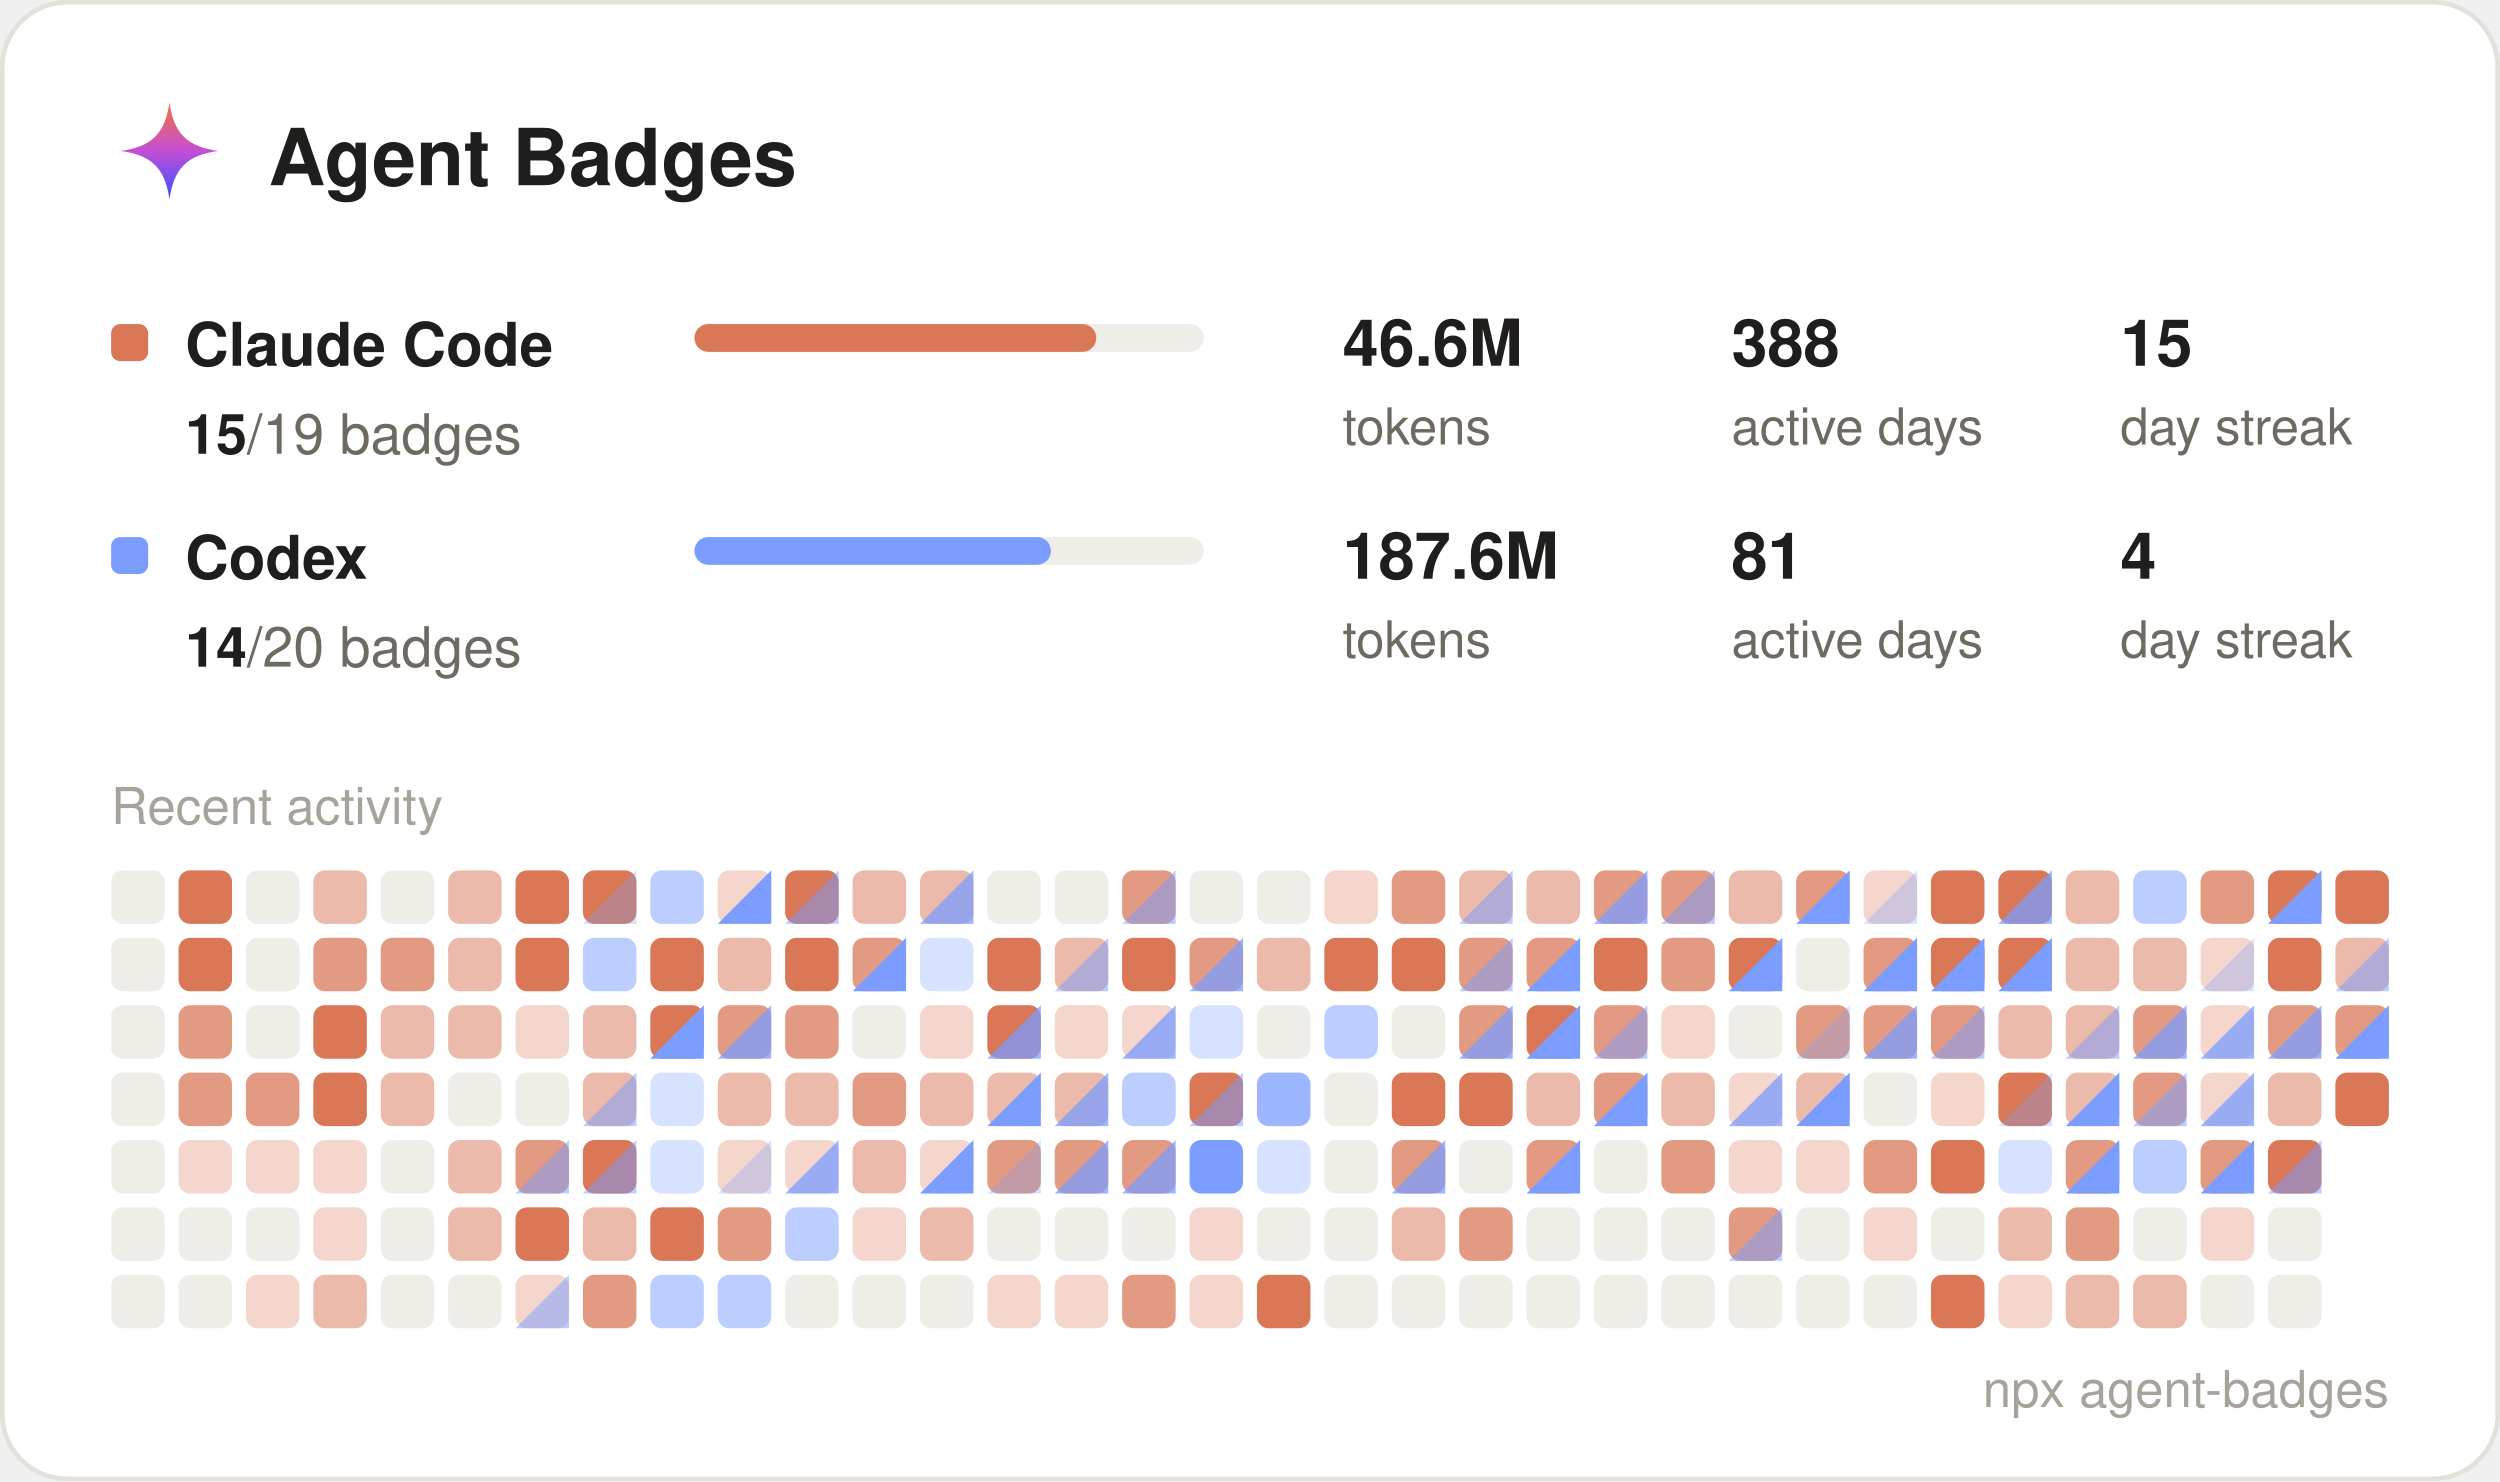
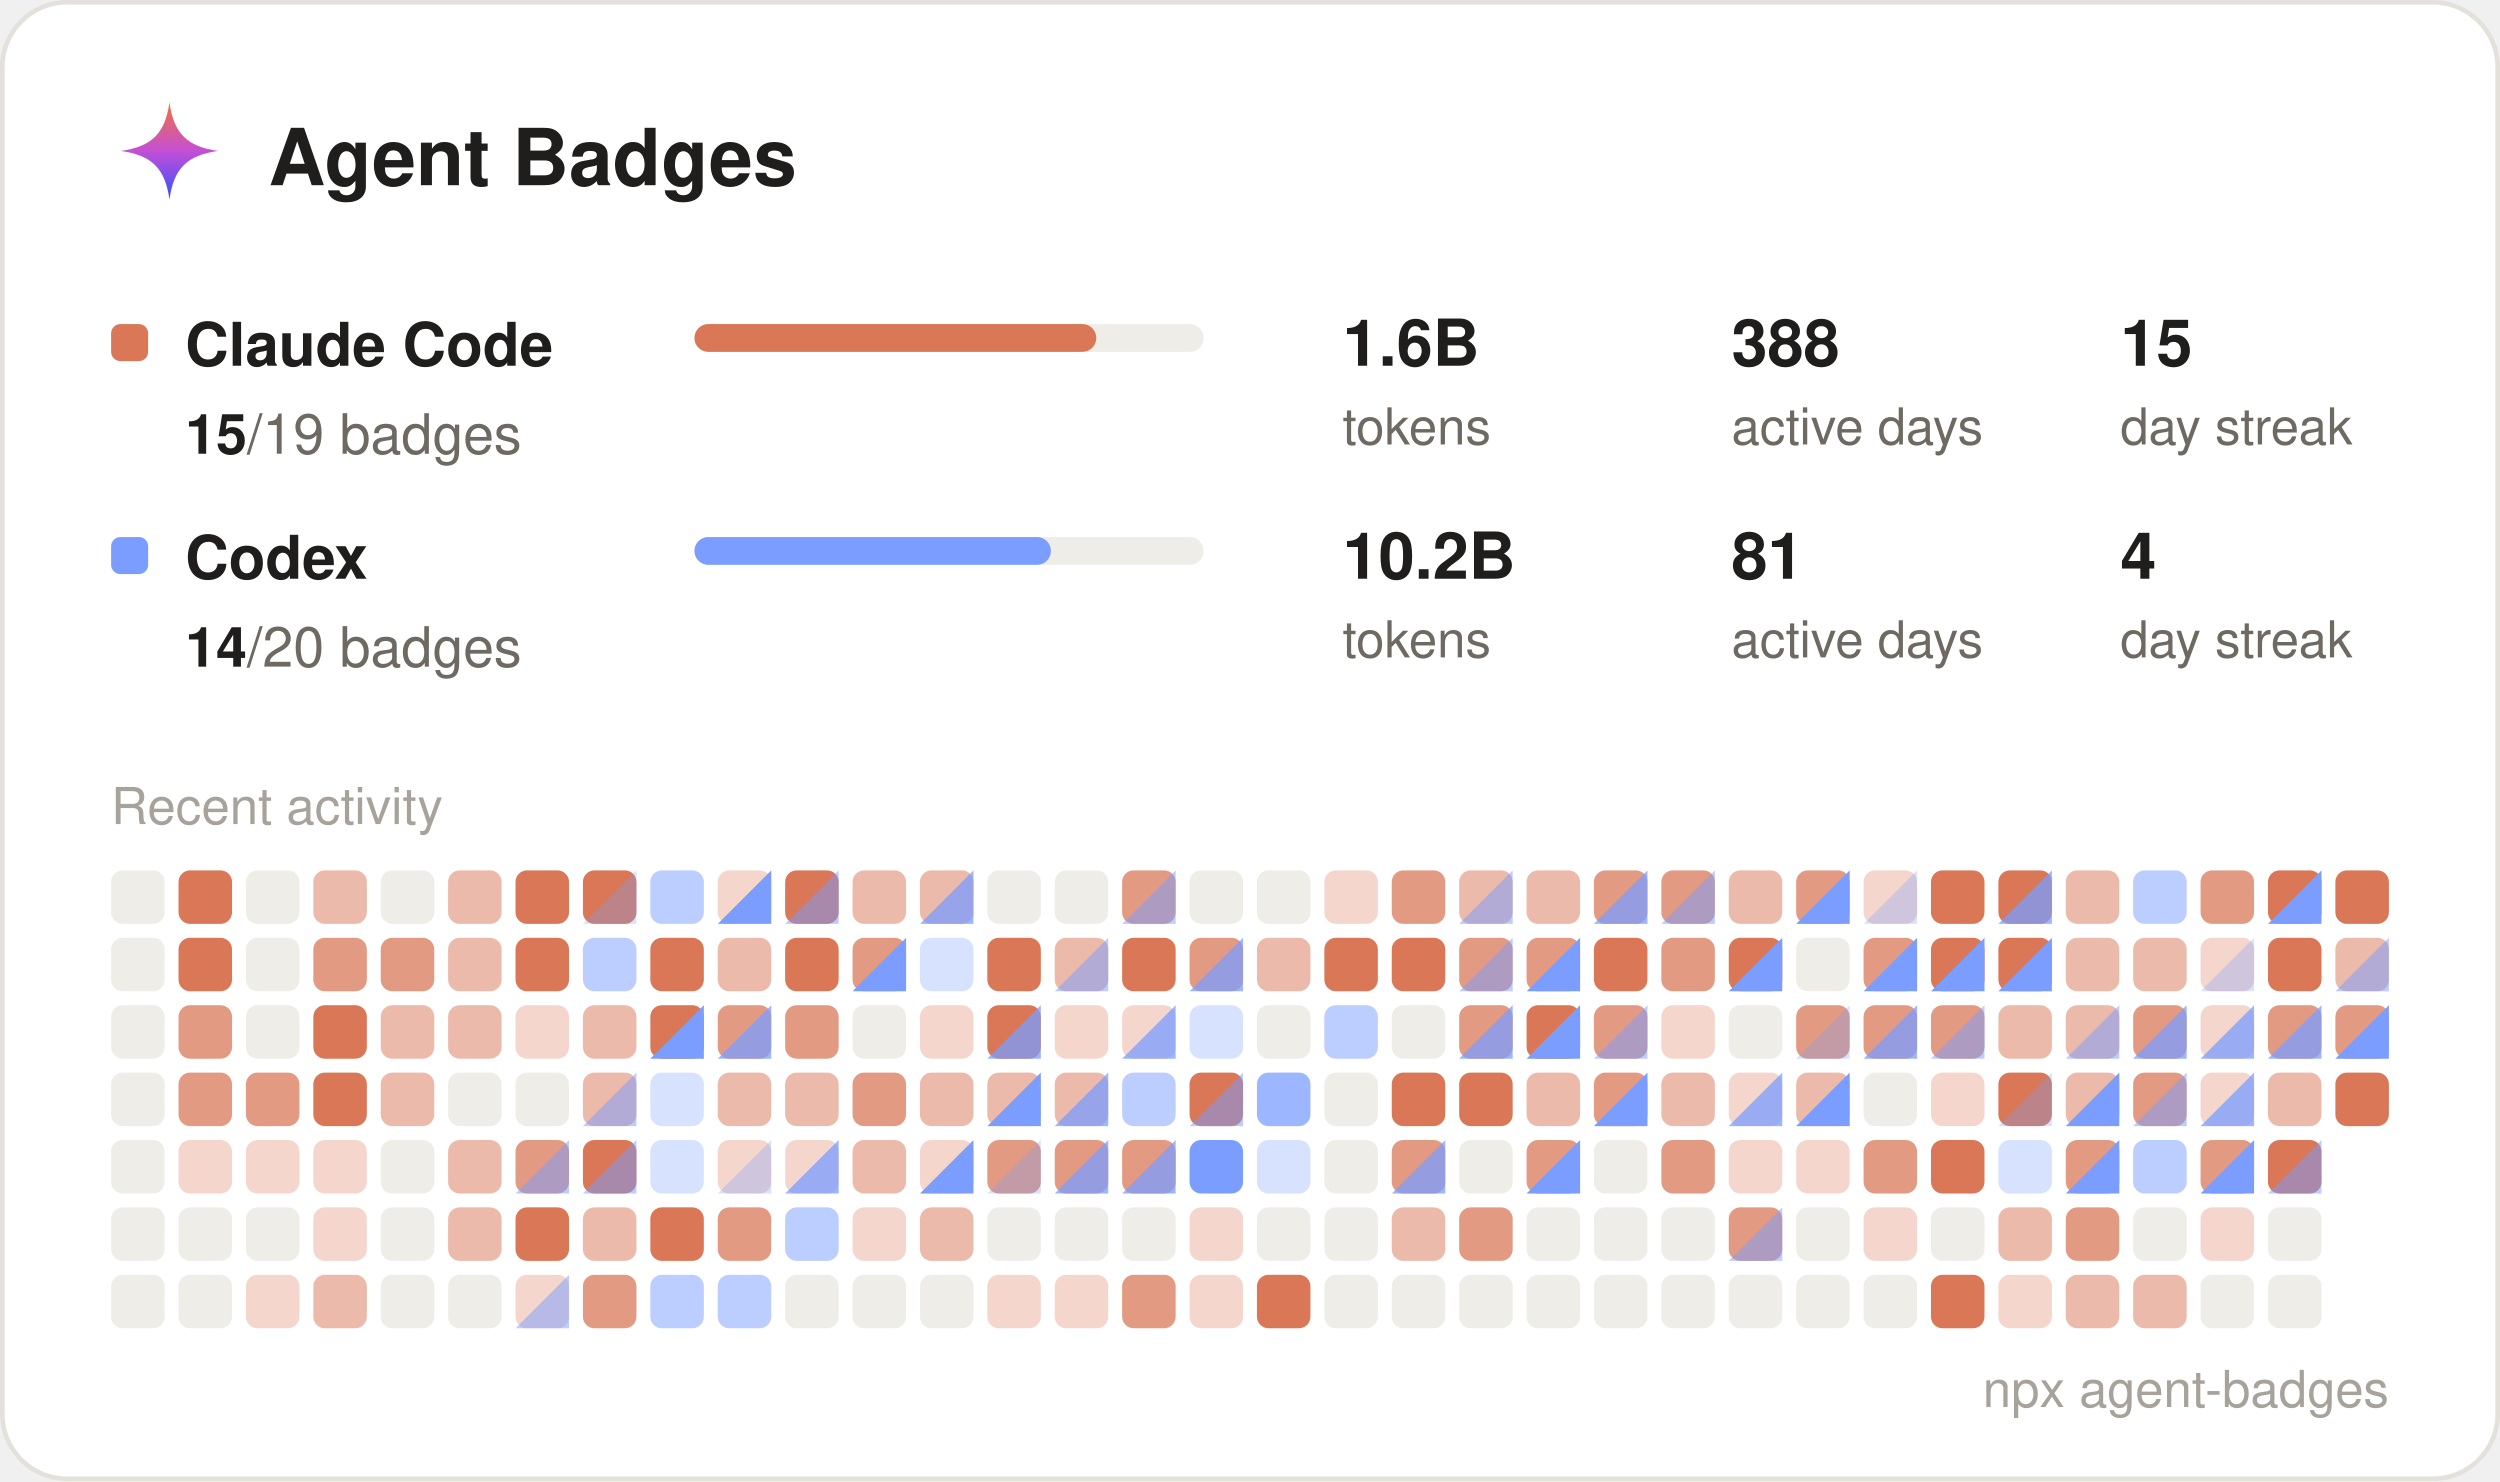
<svg xmlns="http://www.w3.org/2000/svg" width="540" height="319.912" viewBox="0 0 540 319.912" role="img" aria-label="Agent Badges">
  <defs>
    <linearGradient id="ab-spark" x1="0" y1="0" x2="0" y2="1">
      <stop offset="0" stop-color="#F2713A" />
      <stop offset=".5" stop-color="#C44FD6" />
      <stop offset="1" stop-color="#3550FF" />
    </linearGradient>
  </defs>
  <rect x="0.5" y="0.5" width="539" height="318.912" rx="14" fill="#FFFFFF" stroke="#E4E1DA" />
  <path transform="translate(24 20) scale(1.05)" d="M12 2C12.9 8.4 15.6 11.1 22 12C15.6 12.9 12.9 15.6 12 22C11.1 15.6 8.4 12.9 2 12C8.4 11.1 11.1 8.4 12 2Z" fill="url(#ab-spark)" />
  <text x="58" y="40" font-family="-apple-system, BlinkMacSystemFont, 'Segoe UI', Helvetica, Arial, sans-serif" font-size="17" font-weight="600" fill="#1F1E1C">Agent Badges</text>
  <rect x="24" y="70" width="8" height="8" rx="2" fill="#D97757" />
  <text x="40" y="79" font-family="-apple-system, BlinkMacSystemFont, 'Segoe UI', Helvetica, Arial, sans-serif" font-size="13" font-weight="600" fill="#1F1E1C">Claude Code</text>
  <text x="40" y="98" font-family="-apple-system, BlinkMacSystemFont, 'Segoe UI', Helvetica, Arial, sans-serif" font-size="12" fill="#6E6A62">
    <tspan fill="#1F1E1C" font-weight="600">15</tspan>/19 badges</text>
  <rect x="150" y="70" width="110" height="6" rx="3" fill="#EFEDE8" />
  <rect x="150" y="70" width="86.8" height="6" rx="3" fill="#D97757" />
-   <text x="290" y="79" font-family="-apple-system, BlinkMacSystemFont, 'Segoe UI', Helvetica, Arial, sans-serif" font-size="14" font-weight="600" fill="#1F1E1C">46.6M</text>
+   <text x="290" y="79" font-family="-apple-system, BlinkMacSystemFont, 'Segoe UI', Helvetica, Arial, sans-serif" font-size="14" font-weight="600" fill="#1F1E1C">1.6B</text>
  <text x="290" y="96" font-family="-apple-system, BlinkMacSystemFont, 'Segoe UI', Helvetica, Arial, sans-serif" font-size="11" fill="#6E6A62">tokens</text>
  <text x="374" y="79" font-family="-apple-system, BlinkMacSystemFont, 'Segoe UI', Helvetica, Arial, sans-serif" font-size="14" font-weight="600" fill="#1F1E1C">388</text>
  <text x="374" y="96" font-family="-apple-system, BlinkMacSystemFont, 'Segoe UI', Helvetica, Arial, sans-serif" font-size="11" fill="#6E6A62">active days</text>
  <text x="458" y="79" font-family="-apple-system, BlinkMacSystemFont, 'Segoe UI', Helvetica, Arial, sans-serif" font-size="14" font-weight="600" fill="#1F1E1C">15</text>
  <text x="458" y="96" font-family="-apple-system, BlinkMacSystemFont, 'Segoe UI', Helvetica, Arial, sans-serif" font-size="11" fill="#6E6A62">day streak</text>
  <rect x="24" y="116" width="8" height="8" rx="2" fill="#7A9DFF" />
  <text x="40" y="125" font-family="-apple-system, BlinkMacSystemFont, 'Segoe UI', Helvetica, Arial, sans-serif" font-size="13" font-weight="600" fill="#1F1E1C">Codex</text>
  <text x="40" y="144" font-family="-apple-system, BlinkMacSystemFont, 'Segoe UI', Helvetica, Arial, sans-serif" font-size="12" fill="#6E6A62">
    <tspan fill="#1F1E1C" font-weight="600">14</tspan>/20 badges</text>
  <rect x="150" y="116" width="110" height="6" rx="3" fill="#EFEDE8" />
  <rect x="150" y="116" width="77.0" height="6" rx="3" fill="#7A9DFF" />
-   <text x="290" y="125" font-family="-apple-system, BlinkMacSystemFont, 'Segoe UI', Helvetica, Arial, sans-serif" font-size="14" font-weight="600" fill="#1F1E1C">187.6M</text>
+   <text x="290" y="125" font-family="-apple-system, BlinkMacSystemFont, 'Segoe UI', Helvetica, Arial, sans-serif" font-size="14" font-weight="600" fill="#1F1E1C">10.2B</text>
  <text x="290" y="142" font-family="-apple-system, BlinkMacSystemFont, 'Segoe UI', Helvetica, Arial, sans-serif" font-size="11" fill="#6E6A62">tokens</text>
  <text x="374" y="125" font-family="-apple-system, BlinkMacSystemFont, 'Segoe UI', Helvetica, Arial, sans-serif" font-size="14" font-weight="600" fill="#1F1E1C">81</text>
  <text x="374" y="142" font-family="-apple-system, BlinkMacSystemFont, 'Segoe UI', Helvetica, Arial, sans-serif" font-size="11" fill="#6E6A62">active days</text>
  <text x="458" y="125" font-family="-apple-system, BlinkMacSystemFont, 'Segoe UI', Helvetica, Arial, sans-serif" font-size="14" font-weight="600" fill="#1F1E1C">4</text>
  <text x="458" y="142" font-family="-apple-system, BlinkMacSystemFont, 'Segoe UI', Helvetica, Arial, sans-serif" font-size="11" fill="#6E6A62">day streak</text>
  <text x="24" y="178" font-family="-apple-system, BlinkMacSystemFont, 'Segoe UI', Helvetica, Arial, sans-serif" font-size="11" fill="#A7A39A">Recent activity</text>
  <rect x="24" y="188" width="11.56" height="11.56" rx="2.5" fill="#EFEDE8" />
  <rect x="24" y="202.56" width="11.56" height="11.56" rx="2.5" fill="#EFEDE8" />
  <rect x="24" y="217.12" width="11.56" height="11.56" rx="2.5" fill="#EFEDE8" />
  <rect x="24" y="231.68" width="11.56" height="11.56" rx="2.5" fill="#EFEDE8" />
  <rect x="24" y="246.24" width="11.56" height="11.56" rx="2.5" fill="#EFEDE8" />
  <rect x="24" y="260.79" width="11.56" height="11.56" rx="2.5" fill="#EFEDE8" />
  <rect x="24" y="275.35" width="11.56" height="11.56" rx="2.5" fill="#EFEDE8" />
  <rect x="38.56" y="188" width="11.56" height="11.56" rx="2.5" fill="#D97757" fill-opacity="1" />
  <rect x="38.56" y="202.56" width="11.56" height="11.56" rx="2.5" fill="#D97757" fill-opacity="1" />
  <rect x="38.56" y="217.12" width="11.56" height="11.56" rx="2.5" fill="#D97757" fill-opacity="0.74" />
  <rect x="38.56" y="231.68" width="11.56" height="11.56" rx="2.5" fill="#D97757" fill-opacity="0.74" />
  <rect x="38.56" y="246.24" width="11.56" height="11.56" rx="2.5" fill="#D97757" fill-opacity="0.3" />
  <rect x="38.56" y="260.79" width="11.56" height="11.56" rx="2.5" fill="#EFEDE8" />
  <rect x="38.56" y="275.35" width="11.56" height="11.56" rx="2.5" fill="#EFEDE8" />
  <rect x="53.12" y="188" width="11.56" height="11.56" rx="2.5" fill="#EFEDE8" />
  <rect x="53.12" y="202.56" width="11.56" height="11.56" rx="2.5" fill="#EFEDE8" />
  <rect x="53.12" y="217.12" width="11.56" height="11.56" rx="2.5" fill="#EFEDE8" />
  <rect x="53.12" y="231.68" width="11.56" height="11.56" rx="2.5" fill="#D97757" fill-opacity="0.74" />
  <rect x="53.12" y="246.24" width="11.56" height="11.56" rx="2.5" fill="#D97757" fill-opacity="0.3" />
  <rect x="53.12" y="260.79" width="11.56" height="11.56" rx="2.5" fill="#EFEDE8" />
  <rect x="53.12" y="275.35" width="11.56" height="11.56" rx="2.5" fill="#D97757" fill-opacity="0.3" />
  <rect x="67.68" y="188" width="11.56" height="11.56" rx="2.5" fill="#D97757" fill-opacity="0.5" />
  <rect x="67.68" y="202.56" width="11.56" height="11.56" rx="2.5" fill="#D97757" fill-opacity="0.74" />
  <rect x="67.68" y="217.12" width="11.56" height="11.56" rx="2.5" fill="#D97757" fill-opacity="1" />
  <rect x="67.68" y="231.68" width="11.56" height="11.56" rx="2.5" fill="#D97757" fill-opacity="1" />
  <rect x="67.68" y="246.24" width="11.56" height="11.56" rx="2.5" fill="#D97757" fill-opacity="0.3" />
  <rect x="67.68" y="260.79" width="11.56" height="11.56" rx="2.5" fill="#D97757" fill-opacity="0.3" />
  <rect x="67.68" y="275.35" width="11.56" height="11.56" rx="2.5" fill="#D97757" fill-opacity="0.5" />
  <rect x="82.24" y="188" width="11.56" height="11.56" rx="2.5" fill="#EFEDE8" />
  <rect x="82.24" y="202.56" width="11.56" height="11.56" rx="2.5" fill="#D97757" fill-opacity="0.74" />
  <rect x="82.24" y="217.12" width="11.56" height="11.56" rx="2.5" fill="#D97757" fill-opacity="0.5" />
  <rect x="82.24" y="231.68" width="11.56" height="11.56" rx="2.5" fill="#D97757" fill-opacity="0.5" />
  <rect x="82.24" y="246.24" width="11.56" height="11.56" rx="2.5" fill="#EFEDE8" />
  <rect x="82.24" y="260.79" width="11.56" height="11.56" rx="2.5" fill="#EFEDE8" />
  <rect x="82.24" y="275.35" width="11.56" height="11.56" rx="2.5" fill="#EFEDE8" />
  <rect x="96.79" y="188" width="11.56" height="11.56" rx="2.5" fill="#D97757" fill-opacity="0.5" />
  <rect x="96.79" y="202.56" width="11.56" height="11.56" rx="2.5" fill="#D97757" fill-opacity="0.5" />
  <rect x="96.79" y="217.12" width="11.56" height="11.56" rx="2.5" fill="#D97757" fill-opacity="0.5" />
  <rect x="96.79" y="231.68" width="11.56" height="11.56" rx="2.5" fill="#EFEDE8" />
  <rect x="96.79" y="246.24" width="11.56" height="11.56" rx="2.5" fill="#D97757" fill-opacity="0.5" />
  <rect x="96.79" y="260.79" width="11.56" height="11.56" rx="2.5" fill="#D97757" fill-opacity="0.5" />
  <rect x="96.79" y="275.35" width="11.56" height="11.56" rx="2.5" fill="#EFEDE8" />
  <rect x="111.35" y="188" width="11.56" height="11.56" rx="2.5" fill="#D97757" fill-opacity="1" />
  <rect x="111.35" y="202.56" width="11.56" height="11.56" rx="2.5" fill="#D97757" fill-opacity="1" />
  <rect x="111.35" y="217.12" width="11.56" height="11.56" rx="2.5" fill="#D97757" fill-opacity="0.3" />
  <rect x="111.35" y="231.68" width="11.56" height="11.56" rx="2.5" fill="#EFEDE8" />
  <rect x="111.35" y="246.24" width="11.56" height="11.56" rx="2.5" fill="#D97757" fill-opacity="0.74" />
  <path d="M122.91 246.24V257.8H111.35Z" fill="#7A9DFF" fill-opacity="0.5" />
  <rect x="111.35" y="260.79" width="11.56" height="11.56" rx="2.5" fill="#D97757" fill-opacity="1" />
  <rect x="111.35" y="275.35" width="11.56" height="11.56" rx="2.5" fill="#D97757" fill-opacity="0.3" />
  <path d="M122.91 275.35V286.91H111.35Z" fill="#7A9DFF" fill-opacity="0.5" />
  <rect x="125.91" y="188" width="11.56" height="11.56" rx="2.5" fill="#D97757" fill-opacity="1" />
  <path d="M137.47 188V199.56H125.91Z" fill="#7A9DFF" fill-opacity="0.3" />
  <rect x="125.91" y="202.56" width="11.56" height="11.56" rx="2.5" fill="#7A9DFF" fill-opacity="0.5" />
  <rect x="125.91" y="217.12" width="11.56" height="11.56" rx="2.5" fill="#D97757" fill-opacity="0.5" />
  <rect x="125.91" y="231.68" width="11.56" height="11.56" rx="2.5" fill="#D97757" fill-opacity="0.5" />
  <path d="M137.47 231.68V243.24H125.91Z" fill="#7A9DFF" fill-opacity="0.5" />
  <rect x="125.91" y="246.24" width="11.56" height="11.56" rx="2.5" fill="#D97757" fill-opacity="1" />
  <path d="M137.47 246.24V257.8H125.91Z" fill="#7A9DFF" fill-opacity="0.5" />
  <rect x="125.91" y="260.79" width="11.56" height="11.56" rx="2.5" fill="#D97757" fill-opacity="0.5" />
  <rect x="125.91" y="275.35" width="11.56" height="11.56" rx="2.5" fill="#D97757" fill-opacity="0.74" />
  <rect x="140.47" y="188" width="11.56" height="11.56" rx="2.5" fill="#7A9DFF" fill-opacity="0.5" />
  <rect x="140.47" y="202.56" width="11.56" height="11.56" rx="2.5" fill="#D97757" fill-opacity="1" />
  <rect x="140.47" y="217.12" width="11.56" height="11.56" rx="2.5" fill="#D97757" fill-opacity="1" />
  <path d="M152.03 217.12V228.68H140.47Z" fill="#7A9DFF" fill-opacity="1" />
  <rect x="140.47" y="231.68" width="11.56" height="11.56" rx="2.5" fill="#7A9DFF" fill-opacity="0.3" />
  <rect x="140.47" y="246.24" width="11.56" height="11.56" rx="2.5" fill="#7A9DFF" fill-opacity="0.3" />
  <rect x="140.47" y="260.79" width="11.56" height="11.56" rx="2.5" fill="#D97757" fill-opacity="1" />
  <rect x="140.47" y="275.35" width="11.56" height="11.56" rx="2.5" fill="#7A9DFF" fill-opacity="0.5" />
  <rect x="155.03" y="188" width="11.56" height="11.56" rx="2.5" fill="#D97757" fill-opacity="0.3" />
  <path d="M166.59 188V199.56H155.03Z" fill="#7A9DFF" fill-opacity="1" />
  <rect x="155.03" y="202.56" width="11.56" height="11.56" rx="2.5" fill="#D97757" fill-opacity="0.5" />
  <rect x="155.03" y="217.12" width="11.56" height="11.56" rx="2.5" fill="#D97757" fill-opacity="0.74" />
  <path d="M166.59 217.12V228.68H155.03Z" fill="#7A9DFF" fill-opacity="0.74" />
  <rect x="155.03" y="231.68" width="11.56" height="11.56" rx="2.5" fill="#D97757" fill-opacity="0.5" />
  <rect x="155.03" y="246.24" width="11.56" height="11.56" rx="2.5" fill="#D97757" fill-opacity="0.3" />
  <path d="M166.59 246.24V257.8H155.03Z" fill="#7A9DFF" fill-opacity="0.3" />
  <rect x="155.03" y="260.79" width="11.56" height="11.56" rx="2.5" fill="#D97757" fill-opacity="0.74" />
  <rect x="155.03" y="275.35" width="11.56" height="11.56" rx="2.5" fill="#7A9DFF" fill-opacity="0.5" />
  <rect x="169.59" y="188" width="11.56" height="11.56" rx="2.5" fill="#D97757" fill-opacity="1" />
  <path d="M181.15 188V199.56H169.59Z" fill="#7A9DFF" fill-opacity="0.5" />
  <rect x="169.59" y="202.56" width="11.56" height="11.56" rx="2.5" fill="#D97757" fill-opacity="1" />
  <rect x="169.59" y="217.12" width="11.56" height="11.56" rx="2.5" fill="#D97757" fill-opacity="0.74" />
  <rect x="169.59" y="231.68" width="11.56" height="11.56" rx="2.5" fill="#D97757" fill-opacity="0.5" />
  <rect x="169.59" y="246.24" width="11.56" height="11.56" rx="2.5" fill="#D97757" fill-opacity="0.3" />
  <path d="M181.15 246.24V257.8H169.59Z" fill="#7A9DFF" fill-opacity="0.74" />
  <rect x="169.59" y="260.79" width="11.56" height="11.56" rx="2.5" fill="#7A9DFF" fill-opacity="0.5" />
  <rect x="169.59" y="275.35" width="11.56" height="11.56" rx="2.5" fill="#EFEDE8" />
  <rect x="184.15" y="188" width="11.56" height="11.56" rx="2.5" fill="#D97757" fill-opacity="0.5" />
  <rect x="184.15" y="202.56" width="11.56" height="11.56" rx="2.5" fill="#D97757" fill-opacity="0.74" />
  <path d="M195.71 202.56V214.12H184.15Z" fill="#7A9DFF" fill-opacity="1" />
  <rect x="184.15" y="217.12" width="11.56" height="11.56" rx="2.5" fill="#EFEDE8" />
  <rect x="184.15" y="231.68" width="11.56" height="11.56" rx="2.5" fill="#D97757" fill-opacity="0.74" />
  <rect x="184.15" y="246.24" width="11.56" height="11.56" rx="2.5" fill="#D97757" fill-opacity="0.5" />
  <rect x="184.15" y="260.79" width="11.56" height="11.56" rx="2.5" fill="#D97757" fill-opacity="0.3" />
  <rect x="184.15" y="275.35" width="11.56" height="11.56" rx="2.5" fill="#EFEDE8" />
  <rect x="198.71" y="188" width="11.56" height="11.56" rx="2.5" fill="#D97757" fill-opacity="0.5" />
  <path d="M210.27 188V199.56H198.71Z" fill="#7A9DFF" fill-opacity="0.74" />
  <rect x="198.71" y="202.56" width="11.56" height="11.56" rx="2.5" fill="#7A9DFF" fill-opacity="0.3" />
  <rect x="198.71" y="217.12" width="11.56" height="11.56" rx="2.5" fill="#D97757" fill-opacity="0.3" />
  <rect x="198.71" y="231.68" width="11.56" height="11.56" rx="2.5" fill="#D97757" fill-opacity="0.5" />
  <rect x="198.71" y="246.24" width="11.56" height="11.56" rx="2.5" fill="#D97757" fill-opacity="0.3" />
  <path d="M210.27 246.24V257.8H198.71Z" fill="#7A9DFF" fill-opacity="1" />
  <rect x="198.71" y="260.79" width="11.56" height="11.56" rx="2.5" fill="#D97757" fill-opacity="0.5" />
  <rect x="198.71" y="275.35" width="11.56" height="11.56" rx="2.5" fill="#EFEDE8" />
  <rect x="213.26" y="188" width="11.56" height="11.56" rx="2.5" fill="#EFEDE8" />
  <rect x="213.26" y="202.56" width="11.56" height="11.56" rx="2.5" fill="#D97757" fill-opacity="1" />
  <rect x="213.26" y="217.12" width="11.56" height="11.56" rx="2.5" fill="#D97757" fill-opacity="1" />
  <path d="M224.82 217.12V228.68H213.26Z" fill="#7A9DFF" fill-opacity="0.74" />
  <rect x="213.26" y="231.68" width="11.56" height="11.56" rx="2.5" fill="#D97757" fill-opacity="0.5" />
  <path d="M224.82 231.68V243.24H213.26Z" fill="#7A9DFF" fill-opacity="1" />
  <rect x="213.26" y="246.24" width="11.56" height="11.56" rx="2.5" fill="#D97757" fill-opacity="0.74" />
  <path d="M224.82 246.24V257.8H213.26Z" fill="#7A9DFF" fill-opacity="0.3" />
  <rect x="213.26" y="260.79" width="11.56" height="11.56" rx="2.5" fill="#EFEDE8" />
  <rect x="213.26" y="275.35" width="11.56" height="11.56" rx="2.5" fill="#D97757" fill-opacity="0.3" />
  <rect x="227.82" y="188" width="11.56" height="11.56" rx="2.5" fill="#EFEDE8" />
  <rect x="227.82" y="202.56" width="11.56" height="11.56" rx="2.5" fill="#D97757" fill-opacity="0.5" />
  <path d="M239.38 202.56V214.12H227.82Z" fill="#7A9DFF" fill-opacity="0.5" />
  <rect x="227.82" y="217.12" width="11.56" height="11.56" rx="2.5" fill="#D97757" fill-opacity="0.3" />
  <rect x="227.82" y="231.68" width="11.56" height="11.56" rx="2.5" fill="#D97757" fill-opacity="0.5" />
  <path d="M239.38 231.68V243.24H227.82Z" fill="#7A9DFF" fill-opacity="0.74" />
  <rect x="227.82" y="246.24" width="11.56" height="11.56" rx="2.5" fill="#D97757" fill-opacity="0.74" />
  <path d="M239.38 246.24V257.8H227.82Z" fill="#7A9DFF" fill-opacity="0.74" />
  <rect x="227.82" y="260.79" width="11.56" height="11.56" rx="2.5" fill="#EFEDE8" />
  <rect x="227.82" y="275.35" width="11.56" height="11.56" rx="2.5" fill="#D97757" fill-opacity="0.3" />
  <rect x="242.38" y="188" width="11.56" height="11.56" rx="2.5" fill="#D97757" fill-opacity="0.74" />
  <path d="M253.94 188V199.56H242.38Z" fill="#7A9DFF" fill-opacity="0.5" />
  <rect x="242.38" y="202.56" width="11.56" height="11.56" rx="2.5" fill="#D97757" fill-opacity="1" />
  <rect x="242.38" y="217.12" width="11.56" height="11.56" rx="2.5" fill="#D97757" fill-opacity="0.3" />
  <path d="M253.94 217.12V228.68H242.38Z" fill="#7A9DFF" fill-opacity="0.74" />
  <rect x="242.38" y="231.68" width="11.56" height="11.56" rx="2.5" fill="#7A9DFF" fill-opacity="0.5" />
  <rect x="242.38" y="246.24" width="11.56" height="11.56" rx="2.5" fill="#D97757" fill-opacity="0.74" />
  <path d="M253.94 246.24V257.8H242.38Z" fill="#7A9DFF" fill-opacity="0.74" />
  <rect x="242.38" y="260.79" width="11.56" height="11.56" rx="2.5" fill="#EFEDE8" />
  <rect x="242.38" y="275.35" width="11.56" height="11.56" rx="2.5" fill="#D97757" fill-opacity="0.74" />
  <rect x="256.94" y="188" width="11.56" height="11.56" rx="2.5" fill="#EFEDE8" />
  <rect x="256.94" y="202.56" width="11.56" height="11.56" rx="2.5" fill="#D97757" fill-opacity="0.74" />
  <path d="M268.5 202.56V214.12H256.94Z" fill="#7A9DFF" fill-opacity="0.74" />
  <rect x="256.94" y="217.12" width="11.56" height="11.56" rx="2.5" fill="#7A9DFF" fill-opacity="0.3" />
  <rect x="256.94" y="231.68" width="11.56" height="11.56" rx="2.5" fill="#D97757" fill-opacity="1" />
  <path d="M268.5 231.68V243.24H256.94Z" fill="#7A9DFF" fill-opacity="0.5" />
  <rect x="256.94" y="246.24" width="11.56" height="11.56" rx="2.5" fill="#7A9DFF" fill-opacity="1" />
  <rect x="256.94" y="260.79" width="11.56" height="11.56" rx="2.5" fill="#D97757" fill-opacity="0.3" />
  <rect x="256.94" y="275.35" width="11.56" height="11.56" rx="2.5" fill="#D97757" fill-opacity="0.3" />
  <rect x="271.5" y="188" width="11.56" height="11.56" rx="2.5" fill="#EFEDE8" />
  <rect x="271.5" y="202.56" width="11.56" height="11.56" rx="2.5" fill="#D97757" fill-opacity="0.5" />
  <rect x="271.5" y="217.12" width="11.56" height="11.56" rx="2.5" fill="#EFEDE8" />
  <rect x="271.5" y="231.68" width="11.56" height="11.56" rx="2.5" fill="#7A9DFF" fill-opacity="0.74" />
  <rect x="271.5" y="246.24" width="11.56" height="11.56" rx="2.5" fill="#7A9DFF" fill-opacity="0.3" />
  <rect x="271.5" y="260.79" width="11.56" height="11.56" rx="2.5" fill="#EFEDE8" />
  <rect x="271.5" y="275.35" width="11.56" height="11.56" rx="2.5" fill="#D97757" fill-opacity="1" />
  <rect x="286.06" y="188" width="11.56" height="11.56" rx="2.5" fill="#D97757" fill-opacity="0.3" />
  <rect x="286.06" y="202.56" width="11.56" height="11.56" rx="2.5" fill="#D97757" fill-opacity="1" />
  <rect x="286.06" y="217.12" width="11.56" height="11.56" rx="2.5" fill="#7A9DFF" fill-opacity="0.5" />
  <rect x="286.06" y="231.68" width="11.56" height="11.56" rx="2.5" fill="#EFEDE8" />
  <rect x="286.06" y="246.24" width="11.56" height="11.56" rx="2.5" fill="#EFEDE8" />
  <rect x="286.06" y="260.79" width="11.56" height="11.56" rx="2.5" fill="#EFEDE8" />
  <rect x="286.06" y="275.35" width="11.56" height="11.56" rx="2.5" fill="#EFEDE8" />
  <rect x="300.62" y="188" width="11.56" height="11.56" rx="2.5" fill="#D97757" fill-opacity="0.74" />
  <rect x="300.62" y="202.56" width="11.56" height="11.56" rx="2.5" fill="#D97757" fill-opacity="1" />
  <rect x="300.62" y="217.12" width="11.56" height="11.56" rx="2.5" fill="#EFEDE8" />
  <rect x="300.62" y="231.68" width="11.56" height="11.56" rx="2.5" fill="#D97757" fill-opacity="1" />
  <rect x="300.62" y="246.24" width="11.56" height="11.56" rx="2.5" fill="#D97757" fill-opacity="0.74" />
  <path d="M312.18 246.24V257.8H300.62Z" fill="#7A9DFF" fill-opacity="0.74" />
  <rect x="300.62" y="260.79" width="11.56" height="11.56" rx="2.5" fill="#D97757" fill-opacity="0.5" />
  <rect x="300.62" y="275.35" width="11.56" height="11.56" rx="2.5" fill="#EFEDE8" />
  <rect x="315.18" y="188" width="11.56" height="11.56" rx="2.5" fill="#D97757" fill-opacity="0.5" />
  <path d="M326.74 188V199.56H315.18Z" fill="#7A9DFF" fill-opacity="0.5" />
  <rect x="315.18" y="202.56" width="11.56" height="11.56" rx="2.5" fill="#D97757" fill-opacity="0.74" />
  <path d="M326.74 202.56V214.12H315.18Z" fill="#7A9DFF" fill-opacity="0.5" />
  <rect x="315.18" y="217.12" width="11.56" height="11.56" rx="2.5" fill="#D97757" fill-opacity="0.74" />
  <path d="M326.74 217.12V228.68H315.18Z" fill="#7A9DFF" fill-opacity="0.74" />
  <rect x="315.18" y="231.68" width="11.56" height="11.56" rx="2.5" fill="#D97757" fill-opacity="1" />
  <rect x="315.18" y="246.24" width="11.56" height="11.56" rx="2.5" fill="#EFEDE8" />
  <rect x="315.18" y="260.79" width="11.56" height="11.56" rx="2.5" fill="#D97757" fill-opacity="0.74" />
  <rect x="315.18" y="275.35" width="11.56" height="11.56" rx="2.5" fill="#EFEDE8" />
  <rect x="329.74" y="188" width="11.56" height="11.56" rx="2.5" fill="#D97757" fill-opacity="0.5" />
  <rect x="329.74" y="202.56" width="11.56" height="11.56" rx="2.5" fill="#D97757" fill-opacity="0.74" />
  <path d="M341.3 202.56V214.12H329.74Z" fill="#7A9DFF" fill-opacity="1" />
  <rect x="329.74" y="217.12" width="11.56" height="11.56" rx="2.5" fill="#D97757" fill-opacity="1" />
  <path d="M341.3 217.12V228.68H329.74Z" fill="#7A9DFF" fill-opacity="1" />
  <rect x="329.74" y="231.68" width="11.56" height="11.56" rx="2.5" fill="#D97757" fill-opacity="0.5" />
  <rect x="329.74" y="246.24" width="11.56" height="11.56" rx="2.5" fill="#D97757" fill-opacity="0.74" />
  <path d="M341.3 246.24V257.8H329.74Z" fill="#7A9DFF" fill-opacity="1" />
  <rect x="329.74" y="260.79" width="11.56" height="11.56" rx="2.5" fill="#EFEDE8" />
  <rect x="329.74" y="275.35" width="11.56" height="11.56" rx="2.5" fill="#EFEDE8" />
  <rect x="344.29" y="188" width="11.56" height="11.56" rx="2.5" fill="#D97757" fill-opacity="0.74" />
  <path d="M355.85 188V199.56H344.29Z" fill="#7A9DFF" fill-opacity="0.74" />
  <rect x="344.29" y="202.56" width="11.56" height="11.56" rx="2.5" fill="#D97757" fill-opacity="1" />
  <rect x="344.29" y="217.12" width="11.56" height="11.56" rx="2.5" fill="#D97757" fill-opacity="0.74" />
  <path d="M355.85 217.12V228.68H344.29Z" fill="#7A9DFF" fill-opacity="0.5" />
  <rect x="344.29" y="231.68" width="11.56" height="11.56" rx="2.5" fill="#D97757" fill-opacity="0.74" />
  <path d="M355.85 231.68V243.24H344.29Z" fill="#7A9DFF" fill-opacity="1" />
  <rect x="344.29" y="246.24" width="11.56" height="11.56" rx="2.5" fill="#EFEDE8" />
  <rect x="344.29" y="260.79" width="11.56" height="11.56" rx="2.5" fill="#EFEDE8" />
  <rect x="344.29" y="275.35" width="11.56" height="11.56" rx="2.5" fill="#EFEDE8" />
  <rect x="358.85" y="188" width="11.56" height="11.56" rx="2.5" fill="#D97757" fill-opacity="0.74" />
  <path d="M370.41 188V199.56H358.85Z" fill="#7A9DFF" fill-opacity="0.5" />
  <rect x="358.85" y="202.56" width="11.56" height="11.56" rx="2.5" fill="#D97757" fill-opacity="0.74" />
  <rect x="358.85" y="217.12" width="11.56" height="11.56" rx="2.5" fill="#D97757" fill-opacity="0.3" />
  <rect x="358.85" y="231.68" width="11.56" height="11.56" rx="2.5" fill="#D97757" fill-opacity="0.5" />
  <rect x="358.85" y="246.24" width="11.56" height="11.56" rx="2.5" fill="#D97757" fill-opacity="0.74" />
  <rect x="358.85" y="260.79" width="11.56" height="11.56" rx="2.5" fill="#EFEDE8" />
  <rect x="358.85" y="275.35" width="11.56" height="11.56" rx="2.5" fill="#EFEDE8" />
  <rect x="373.41" y="188" width="11.56" height="11.56" rx="2.5" fill="#D97757" fill-opacity="0.5" />
  <rect x="373.41" y="202.56" width="11.56" height="11.56" rx="2.5" fill="#D97757" fill-opacity="1" />
  <path d="M384.97 202.56V214.12H373.41Z" fill="#7A9DFF" fill-opacity="1" />
  <rect x="373.41" y="217.12" width="11.56" height="11.56" rx="2.5" fill="#EFEDE8" />
  <rect x="373.41" y="231.68" width="11.56" height="11.56" rx="2.5" fill="#D97757" fill-opacity="0.3" />
  <path d="M384.97 231.68V243.24H373.41Z" fill="#7A9DFF" fill-opacity="0.74" />
  <rect x="373.41" y="246.24" width="11.56" height="11.56" rx="2.5" fill="#D97757" fill-opacity="0.3" />
  <rect x="373.41" y="260.79" width="11.56" height="11.56" rx="2.5" fill="#D97757" fill-opacity="0.74" />
  <path d="M384.97 260.79V272.35H373.41Z" fill="#7A9DFF" fill-opacity="0.5" />
  <rect x="373.41" y="275.35" width="11.56" height="11.56" rx="2.5" fill="#EFEDE8" />
  <rect x="387.97" y="188" width="11.56" height="11.56" rx="2.5" fill="#D97757" fill-opacity="0.74" />
  <path d="M399.53 188V199.56H387.97Z" fill="#7A9DFF" fill-opacity="1" />
  <rect x="387.97" y="202.56" width="11.56" height="11.56" rx="2.5" fill="#EFEDE8" />
  <rect x="387.97" y="217.12" width="11.56" height="11.56" rx="2.5" fill="#D97757" fill-opacity="0.74" />
  <path d="M399.53 217.12V228.68H387.97Z" fill="#7A9DFF" fill-opacity="0.3" />
  <rect x="387.97" y="231.68" width="11.56" height="11.56" rx="2.5" fill="#D97757" fill-opacity="0.5" />
  <path d="M399.53 231.68V243.24H387.97Z" fill="#7A9DFF" fill-opacity="1" />
  <rect x="387.97" y="246.24" width="11.56" height="11.56" rx="2.5" fill="#D97757" fill-opacity="0.3" />
  <rect x="387.97" y="260.79" width="11.56" height="11.56" rx="2.5" fill="#EFEDE8" />
  <rect x="387.97" y="275.35" width="11.56" height="11.56" rx="2.5" fill="#EFEDE8" />
  <rect x="402.53" y="188" width="11.56" height="11.56" rx="2.5" fill="#D97757" fill-opacity="0.3" />
  <path d="M414.09 188V199.56H402.53Z" fill="#7A9DFF" fill-opacity="0.3" />
  <rect x="402.53" y="202.56" width="11.56" height="11.56" rx="2.5" fill="#D97757" fill-opacity="0.74" />
  <path d="M414.09 202.56V214.12H402.53Z" fill="#7A9DFF" fill-opacity="1" />
  <rect x="402.53" y="217.12" width="11.56" height="11.56" rx="2.5" fill="#D97757" fill-opacity="0.74" />
  <path d="M414.09 217.12V228.68H402.53Z" fill="#7A9DFF" fill-opacity="0.74" />
  <rect x="402.53" y="231.68" width="11.56" height="11.56" rx="2.5" fill="#EFEDE8" />
  <rect x="402.53" y="246.24" width="11.56" height="11.56" rx="2.5" fill="#D97757" fill-opacity="0.74" />
  <rect x="402.53" y="260.79" width="11.56" height="11.56" rx="2.5" fill="#D97757" fill-opacity="0.3" />
  <rect x="402.53" y="275.35" width="11.56" height="11.56" rx="2.5" fill="#EFEDE8" />
  <rect x="417.09" y="188" width="11.56" height="11.56" rx="2.5" fill="#D97757" fill-opacity="1" />
  <rect x="417.09" y="202.56" width="11.56" height="11.56" rx="2.5" fill="#D97757" fill-opacity="1" />
  <path d="M428.65 202.56V214.12H417.09Z" fill="#7A9DFF" fill-opacity="1" />
  <rect x="417.09" y="217.12" width="11.56" height="11.56" rx="2.5" fill="#D97757" fill-opacity="0.74" />
  <path d="M428.65 217.12V228.68H417.09Z" fill="#7A9DFF" fill-opacity="0.5" />
  <rect x="417.09" y="231.68" width="11.56" height="11.56" rx="2.5" fill="#D97757" fill-opacity="0.3" />
  <rect x="417.09" y="246.24" width="11.56" height="11.56" rx="2.5" fill="#D97757" fill-opacity="1" />
  <rect x="417.09" y="260.79" width="11.56" height="11.56" rx="2.5" fill="#EFEDE8" />
  <rect x="417.09" y="275.35" width="11.56" height="11.56" rx="2.5" fill="#D97757" fill-opacity="1" />
  <rect x="431.65" y="188" width="11.56" height="11.56" rx="2.5" fill="#D97757" fill-opacity="1" />
  <path d="M443.21 188V199.56H431.65Z" fill="#7A9DFF" fill-opacity="0.74" />
  <rect x="431.65" y="202.56" width="11.56" height="11.56" rx="2.5" fill="#D97757" fill-opacity="1" />
  <path d="M443.21 202.56V214.12H431.65Z" fill="#7A9DFF" fill-opacity="1" />
  <rect x="431.65" y="217.12" width="11.56" height="11.56" rx="2.5" fill="#D97757" fill-opacity="0.5" />
  <rect x="431.65" y="231.68" width="11.56" height="11.56" rx="2.5" fill="#D97757" fill-opacity="1" />
  <path d="M443.21 231.68V243.24H431.65Z" fill="#7A9DFF" fill-opacity="0.3" />
  <rect x="431.65" y="246.24" width="11.56" height="11.56" rx="2.5" fill="#7A9DFF" fill-opacity="0.3" />
  <rect x="431.65" y="260.79" width="11.56" height="11.56" rx="2.5" fill="#D97757" fill-opacity="0.5" />
  <rect x="431.65" y="275.35" width="11.56" height="11.56" rx="2.5" fill="#D97757" fill-opacity="0.3" />
  <rect x="446.21" y="188" width="11.56" height="11.56" rx="2.5" fill="#D97757" fill-opacity="0.5" />
  <rect x="446.21" y="202.56" width="11.56" height="11.56" rx="2.5" fill="#D97757" fill-opacity="0.5" />
  <rect x="446.21" y="217.12" width="11.56" height="11.56" rx="2.5" fill="#D97757" fill-opacity="0.5" />
  <path d="M457.77 217.12V228.68H446.21Z" fill="#7A9DFF" fill-opacity="0.5" />
  <rect x="446.21" y="231.68" width="11.56" height="11.56" rx="2.5" fill="#D97757" fill-opacity="0.5" />
  <path d="M457.77 231.68V243.24H446.21Z" fill="#7A9DFF" fill-opacity="1" />
  <rect x="446.21" y="246.24" width="11.56" height="11.56" rx="2.5" fill="#D97757" fill-opacity="0.74" />
  <path d="M457.77 246.24V257.8H446.21Z" fill="#7A9DFF" fill-opacity="1" />
  <rect x="446.21" y="260.79" width="11.56" height="11.56" rx="2.5" fill="#D97757" fill-opacity="0.74" />
  <rect x="446.21" y="275.35" width="11.56" height="11.56" rx="2.5" fill="#D97757" fill-opacity="0.5" />
  <rect x="460.76" y="188" width="11.56" height="11.56" rx="2.5" fill="#7A9DFF" fill-opacity="0.5" />
  <rect x="460.76" y="202.56" width="11.56" height="11.56" rx="2.5" fill="#D97757" fill-opacity="0.5" />
  <rect x="460.76" y="217.12" width="11.56" height="11.56" rx="2.5" fill="#D97757" fill-opacity="0.74" />
  <path d="M472.32 217.12V228.68H460.76Z" fill="#7A9DFF" fill-opacity="0.74" />
  <rect x="460.76" y="231.68" width="11.56" height="11.56" rx="2.5" fill="#D97757" fill-opacity="0.74" />
  <path d="M472.32 231.68V243.24H460.76Z" fill="#7A9DFF" fill-opacity="0.5" />
  <rect x="460.76" y="246.24" width="11.56" height="11.56" rx="2.5" fill="#7A9DFF" fill-opacity="0.5" />
  <rect x="460.76" y="260.79" width="11.56" height="11.56" rx="2.5" fill="#EFEDE8" />
  <rect x="460.76" y="275.35" width="11.56" height="11.56" rx="2.5" fill="#D97757" fill-opacity="0.5" />
  <rect x="475.32" y="188" width="11.56" height="11.56" rx="2.5" fill="#D97757" fill-opacity="0.74" />
  <rect x="475.32" y="202.56" width="11.56" height="11.56" rx="2.5" fill="#D97757" fill-opacity="0.3" />
  <path d="M486.88 202.56V214.12H475.32Z" fill="#7A9DFF" fill-opacity="0.3" />
  <rect x="475.32" y="217.12" width="11.56" height="11.56" rx="2.5" fill="#D97757" fill-opacity="0.3" />
  <path d="M486.88 217.12V228.68H475.32Z" fill="#7A9DFF" fill-opacity="0.74" />
  <rect x="475.32" y="231.68" width="11.56" height="11.56" rx="2.5" fill="#D97757" fill-opacity="0.3" />
  <path d="M486.88 231.68V243.24H475.32Z" fill="#7A9DFF" fill-opacity="0.74" />
  <rect x="475.32" y="246.24" width="11.56" height="11.56" rx="2.5" fill="#D97757" fill-opacity="0.74" />
  <path d="M486.88 246.24V257.8H475.32Z" fill="#7A9DFF" fill-opacity="1" />
  <rect x="475.32" y="260.79" width="11.56" height="11.56" rx="2.5" fill="#D97757" fill-opacity="0.3" />
  <rect x="475.32" y="275.35" width="11.56" height="11.56" rx="2.5" fill="#EFEDE8" />
  <rect x="489.88" y="188" width="11.56" height="11.56" rx="2.5" fill="#D97757" fill-opacity="1" />
  <path d="M501.44 188V199.56H489.88Z" fill="#7A9DFF" fill-opacity="1" />
  <rect x="489.88" y="202.56" width="11.56" height="11.56" rx="2.5" fill="#D97757" fill-opacity="1" />
  <rect x="489.88" y="217.12" width="11.56" height="11.56" rx="2.5" fill="#D97757" fill-opacity="0.74" />
  <path d="M501.44 217.12V228.68H489.88Z" fill="#7A9DFF" fill-opacity="0.74" />
  <rect x="489.88" y="231.68" width="11.56" height="11.56" rx="2.5" fill="#D97757" fill-opacity="0.5" />
  <rect x="489.88" y="246.24" width="11.56" height="11.56" rx="2.5" fill="#D97757" fill-opacity="1" />
  <path d="M501.44 246.24V257.8H489.88Z" fill="#7A9DFF" fill-opacity="0.5" />
  <rect x="489.88" y="260.79" width="11.56" height="11.56" rx="2.5" fill="#EFEDE8" />
  <rect x="489.88" y="275.35" width="11.56" height="11.56" rx="2.5" fill="#EFEDE8" />
  <rect x="504.44" y="188" width="11.56" height="11.56" rx="2.5" fill="#D97757" fill-opacity="1" />
  <rect x="504.44" y="202.56" width="11.56" height="11.56" rx="2.5" fill="#D97757" fill-opacity="0.5" />
  <path d="M516 202.56V214.12H504.44Z" fill="#7A9DFF" fill-opacity="0.5" />
  <rect x="504.44" y="217.12" width="11.56" height="11.56" rx="2.5" fill="#D97757" fill-opacity="0.74" />
  <path d="M516 217.12V228.68H504.44Z" fill="#7A9DFF" fill-opacity="1" />
  <rect x="504.44" y="231.68" width="11.56" height="11.56" rx="2.5" fill="#D97757" fill-opacity="1" />
  <text x="516" y="303.912" font-family="-apple-system, BlinkMacSystemFont, 'Segoe UI', Helvetica, Arial, sans-serif" font-size="11" fill="#A7A39A" text-anchor="end">npx agent-badges</text>
</svg>
